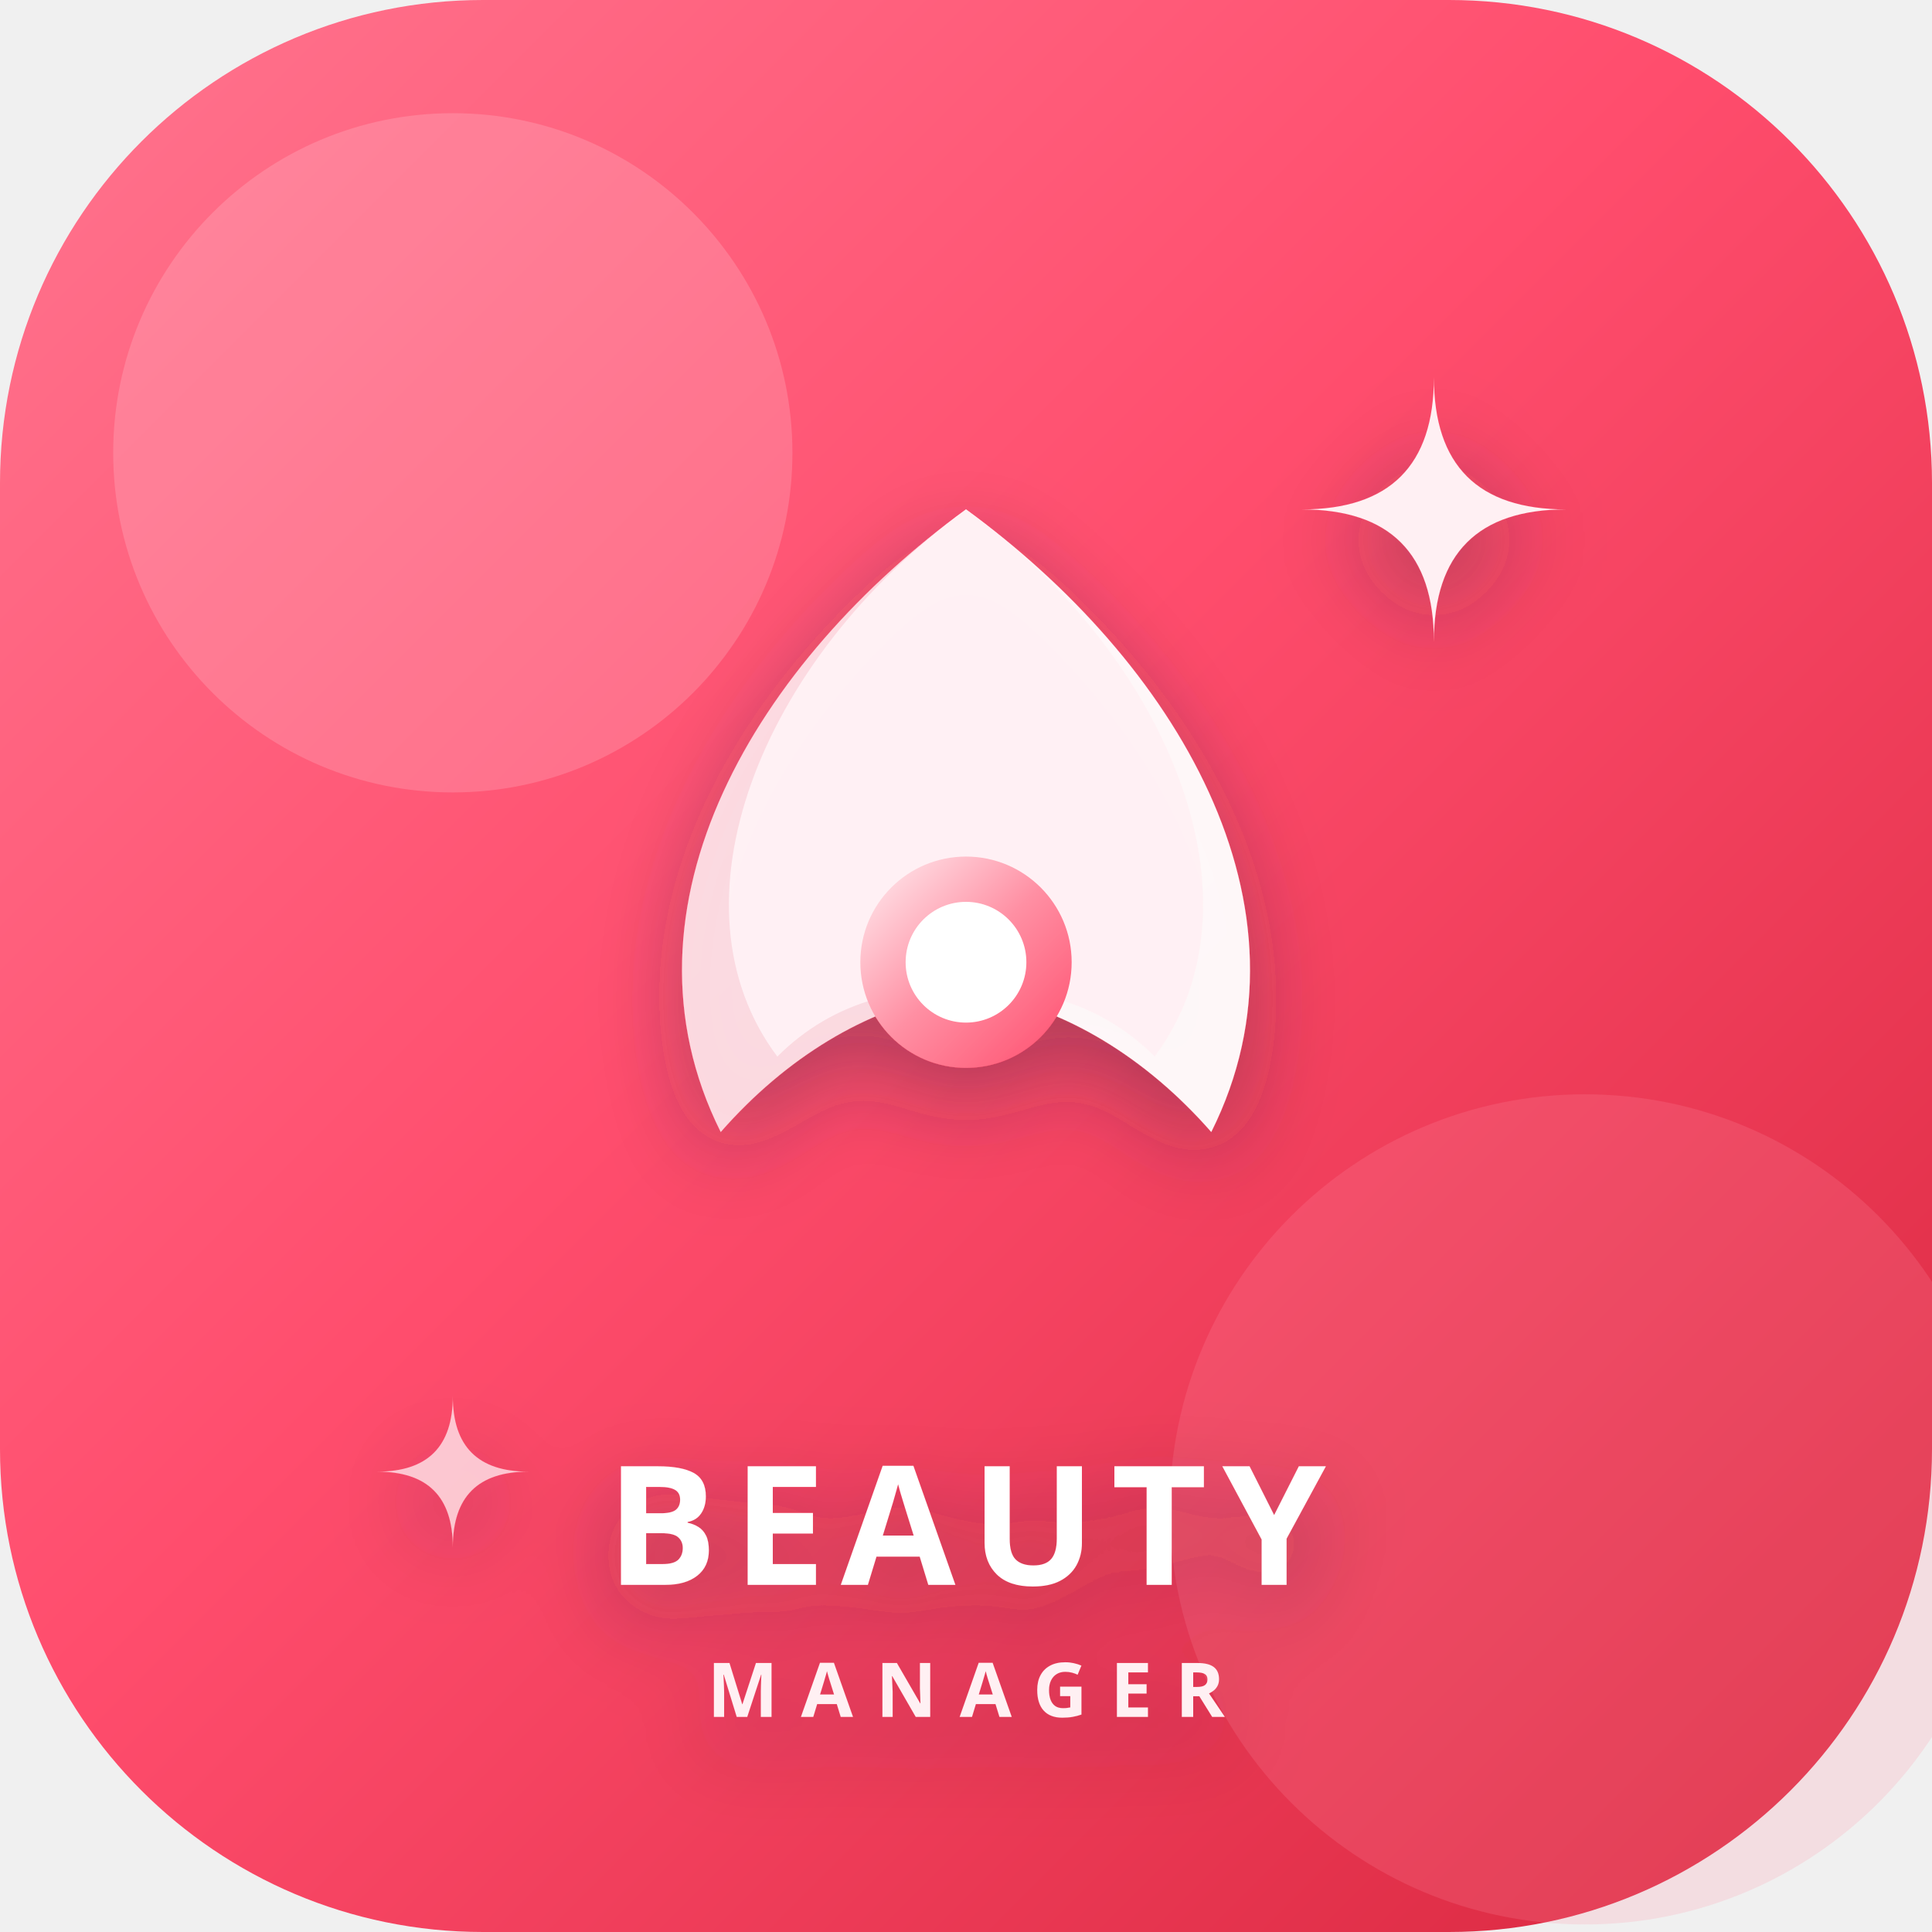
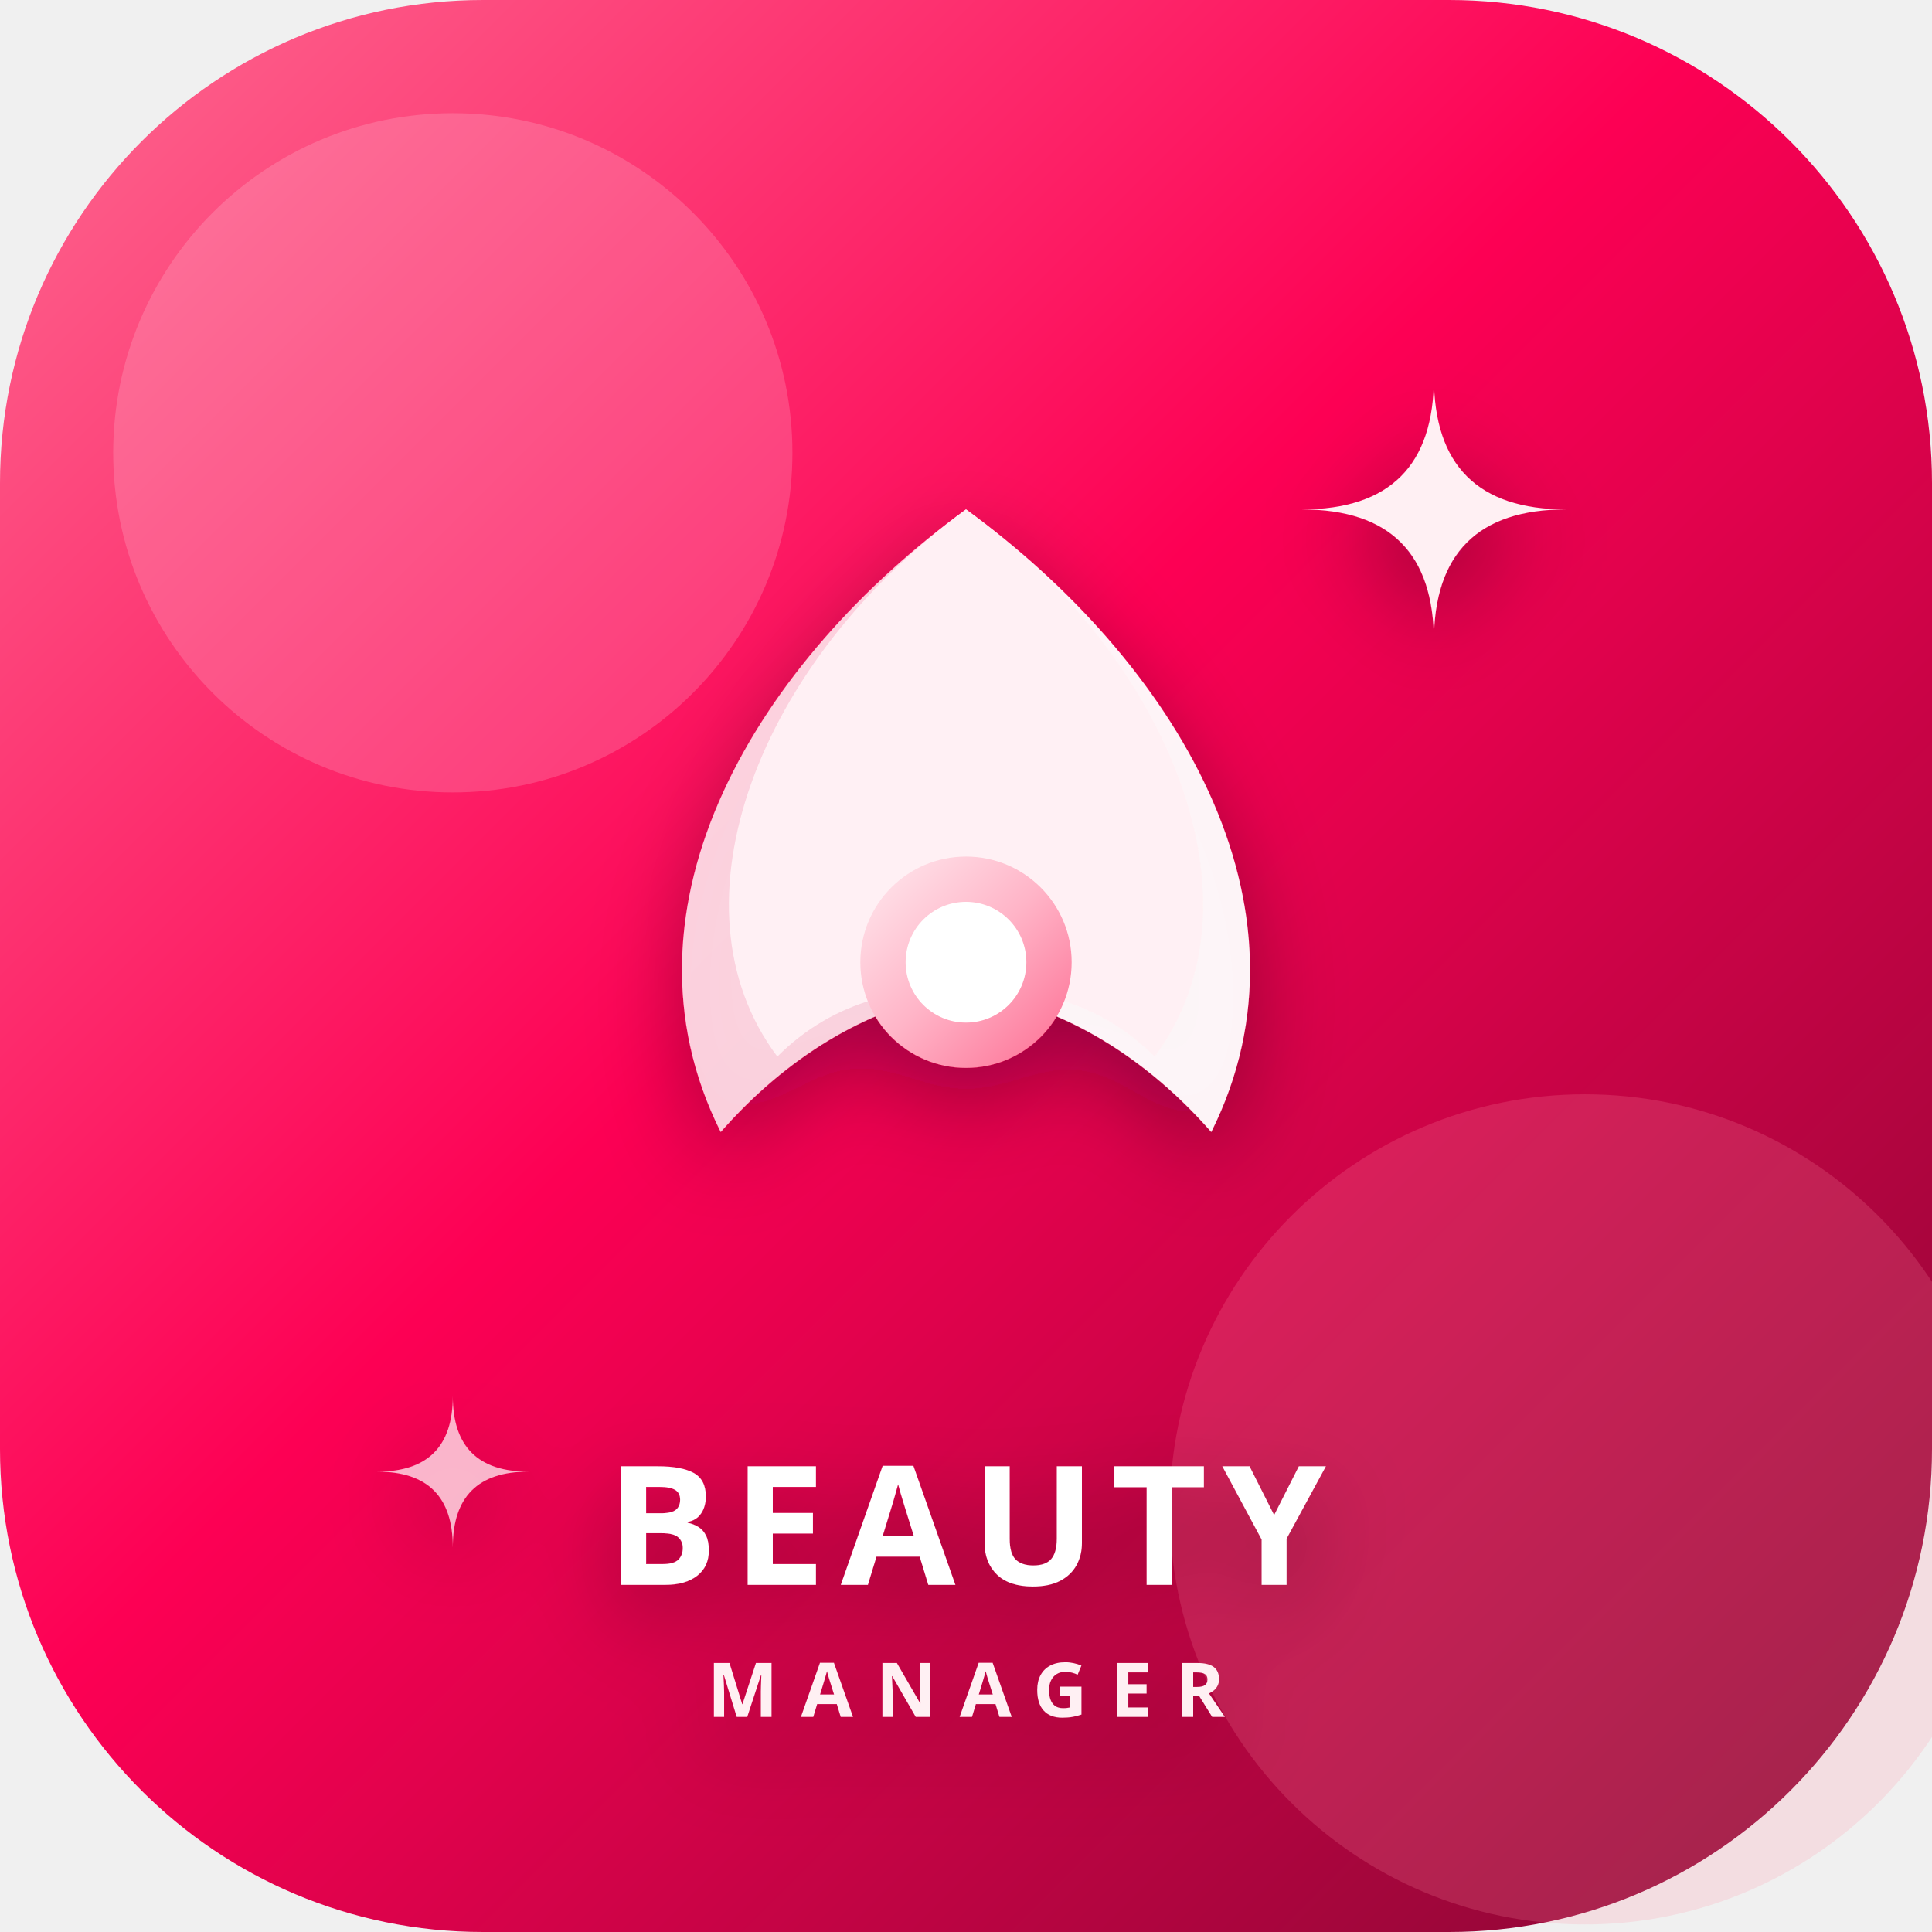
<svg xmlns="http://www.w3.org/2000/svg" viewBox="0 0 512 512" width="512" height="512">
  <defs>
    <linearGradient id="bgGrad" x1="0%" y1="0%" x2="100%" y2="100%">
-       <stop offset="0%" stop-color="#FF758F" />
-       <stop offset="45%" stop-color="#FF4D6D" />
-       <stop offset="100%" stop-color="#D7263D" />
+       <stop offset="0%" stop-color="#fd6b91" />
+       <stop offset="45%" stop-color="#fd0054" />
+       <stop offset="100%" stop-color="#800832" />
    </linearGradient>
    <linearGradient id="roseAccentGrad" x1="0%" y1="0%" x2="100%" y2="100%">
-       <stop offset="0%" stop-color="#FFF0F3" />
-       <stop offset="50%" stop-color="#FF8FA3" />
-       <stop offset="100%" stop-color="#FF4D6D" />
+       <stop offset="0%" stop-color="#ffebf0" />
+       <stop offset="50%" stop-color="#ffb4c7" />
+       <stop offset="100%" stop-color="#fd6b91" />
    </linearGradient>
    <linearGradient id="glowGrad" x1="0%" y1="0%" x2="100%" y2="100%">
      <stop offset="0%" stop-color="#FFFFFF" stop-opacity="0.6" />
      <stop offset="100%" stop-color="#FFF0F3" stop-opacity="0" />
    </linearGradient>
    <filter id="shadow" x="-10%" y="-10%" width="130%" height="130%">
-       <feDropShadow dx="0" dy="8" stdDeviation="12" flood-color="#2B2D42" flood-opacity="0.35" />
+       <feDropShadow dx="0" dy="8" stdDeviation="12" flood-color="#05081f" flood-opacity="0.35" />
    </filter>
  </defs>
  <rect width="512" height="512" rx="128" fill="url(#bgGrad)" />
  <circle cx="120" cy="120" r="90" fill="#FFF0F3" opacity="0.18" />
  <circle cx="420" cy="400" r="110" fill="#FF8FA3" opacity="0.2" />
  <g filter="url(#shadow)">
    <path d="M 380 100 Q 380 135 415 135 Q 380 135 380 170 Q 380 135 345 135 Q 380 135 380 100 Z" fill="#FFF0F3" />
    <path d="M 120 370 Q 120 390 140 390 Q 120 390 120 410 Q 120 390 100 390 Q 120 390 120 370 Z" fill="#FFF0F3" opacity="0.75" />
    <g transform="translate(136, 115)">
      <path d="M 120 20 C 175 60 215 125 185 185 C 150 145 100 135 70 165 C 40 125 65 60 120 20 Z" fill="#FFFFFF" opacity="0.95" />
      <path d="M 120 20 C 65 60 25 125 55 185 C 90 145 140 135 170 165 C 200 125 175 60 120 20 Z" fill="#FFF0F3" opacity="0.85" />
      <circle cx="120" cy="140" r="28" fill="url(#roseAccentGrad)" />
      <circle cx="120" cy="140" r="16" fill="#FFFFFF" />
    </g>
    <text x="256" y="420" font-family="'Outfit', 'Plus Jakarta Sans', sans-serif" font-weight="900" font-size="44" fill="#FFFFFF" text-anchor="middle" letter-spacing="4">BEAUTY</text>
    <text x="256" y="455" font-family="'Plus Jakarta Sans', sans-serif" font-weight="700" font-size="20" fill="#FFF0F3" text-anchor="middle" letter-spacing="6">MANAGER</text>
  </g>
</svg>
